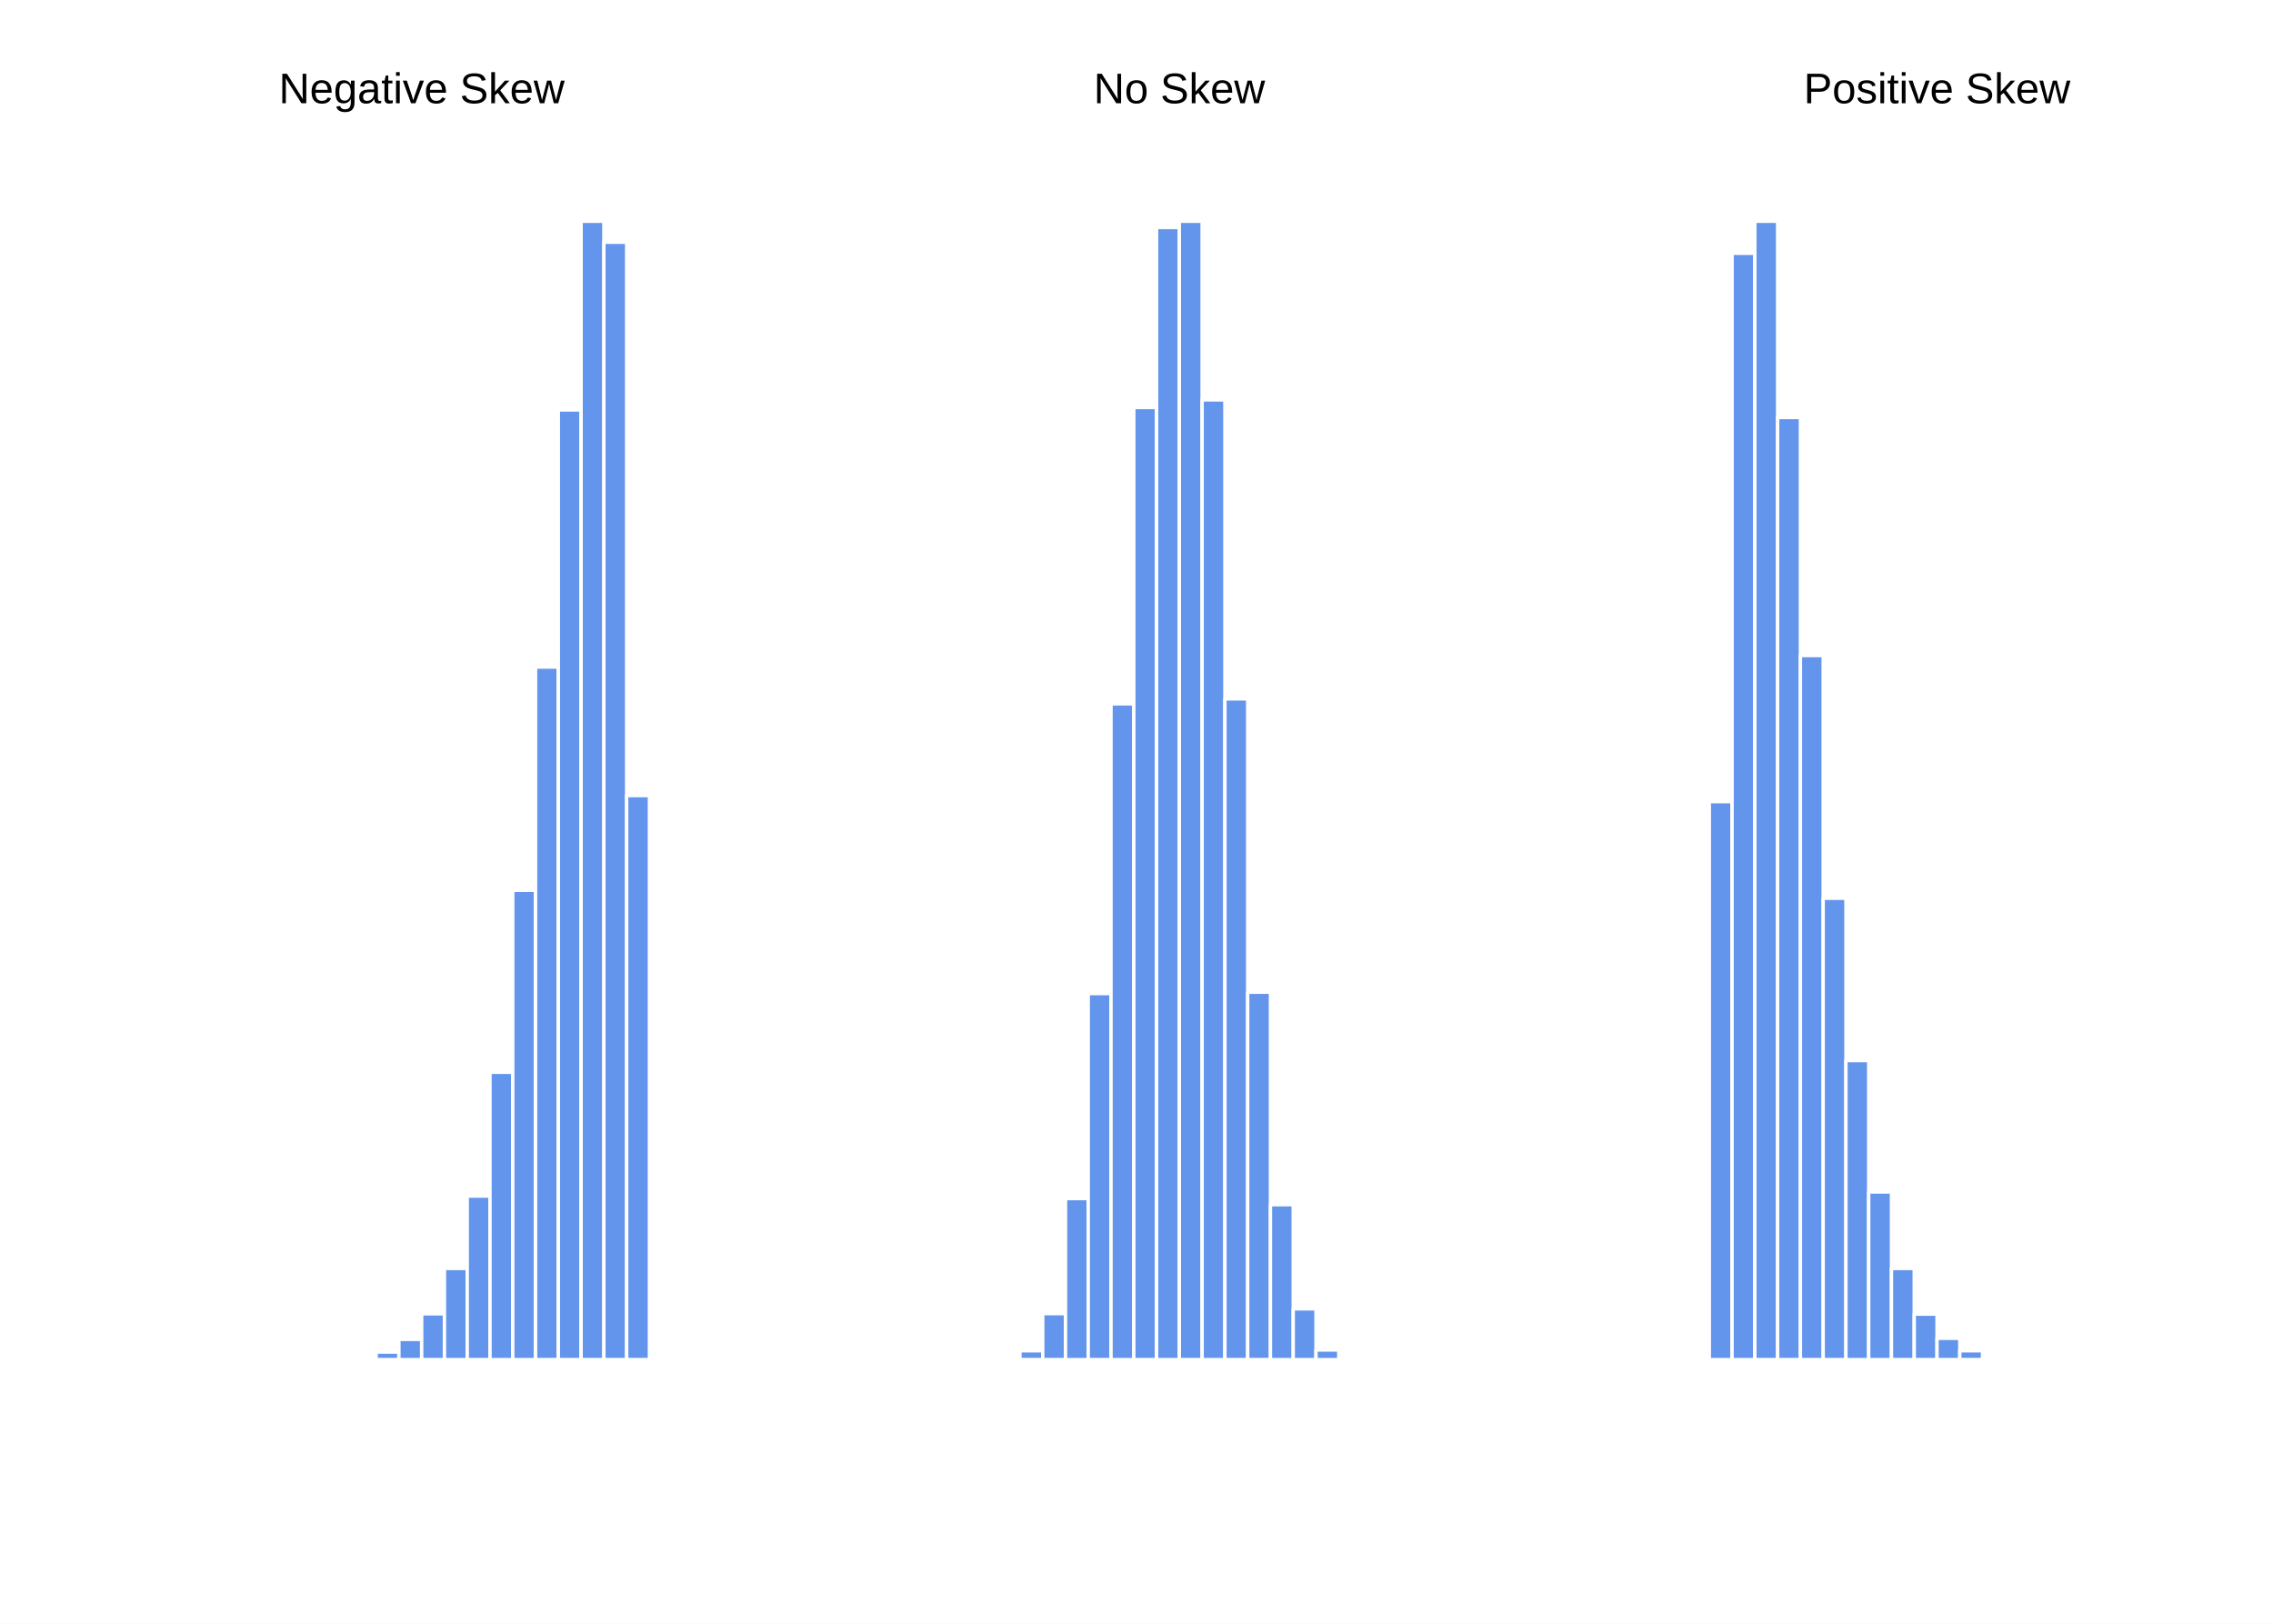
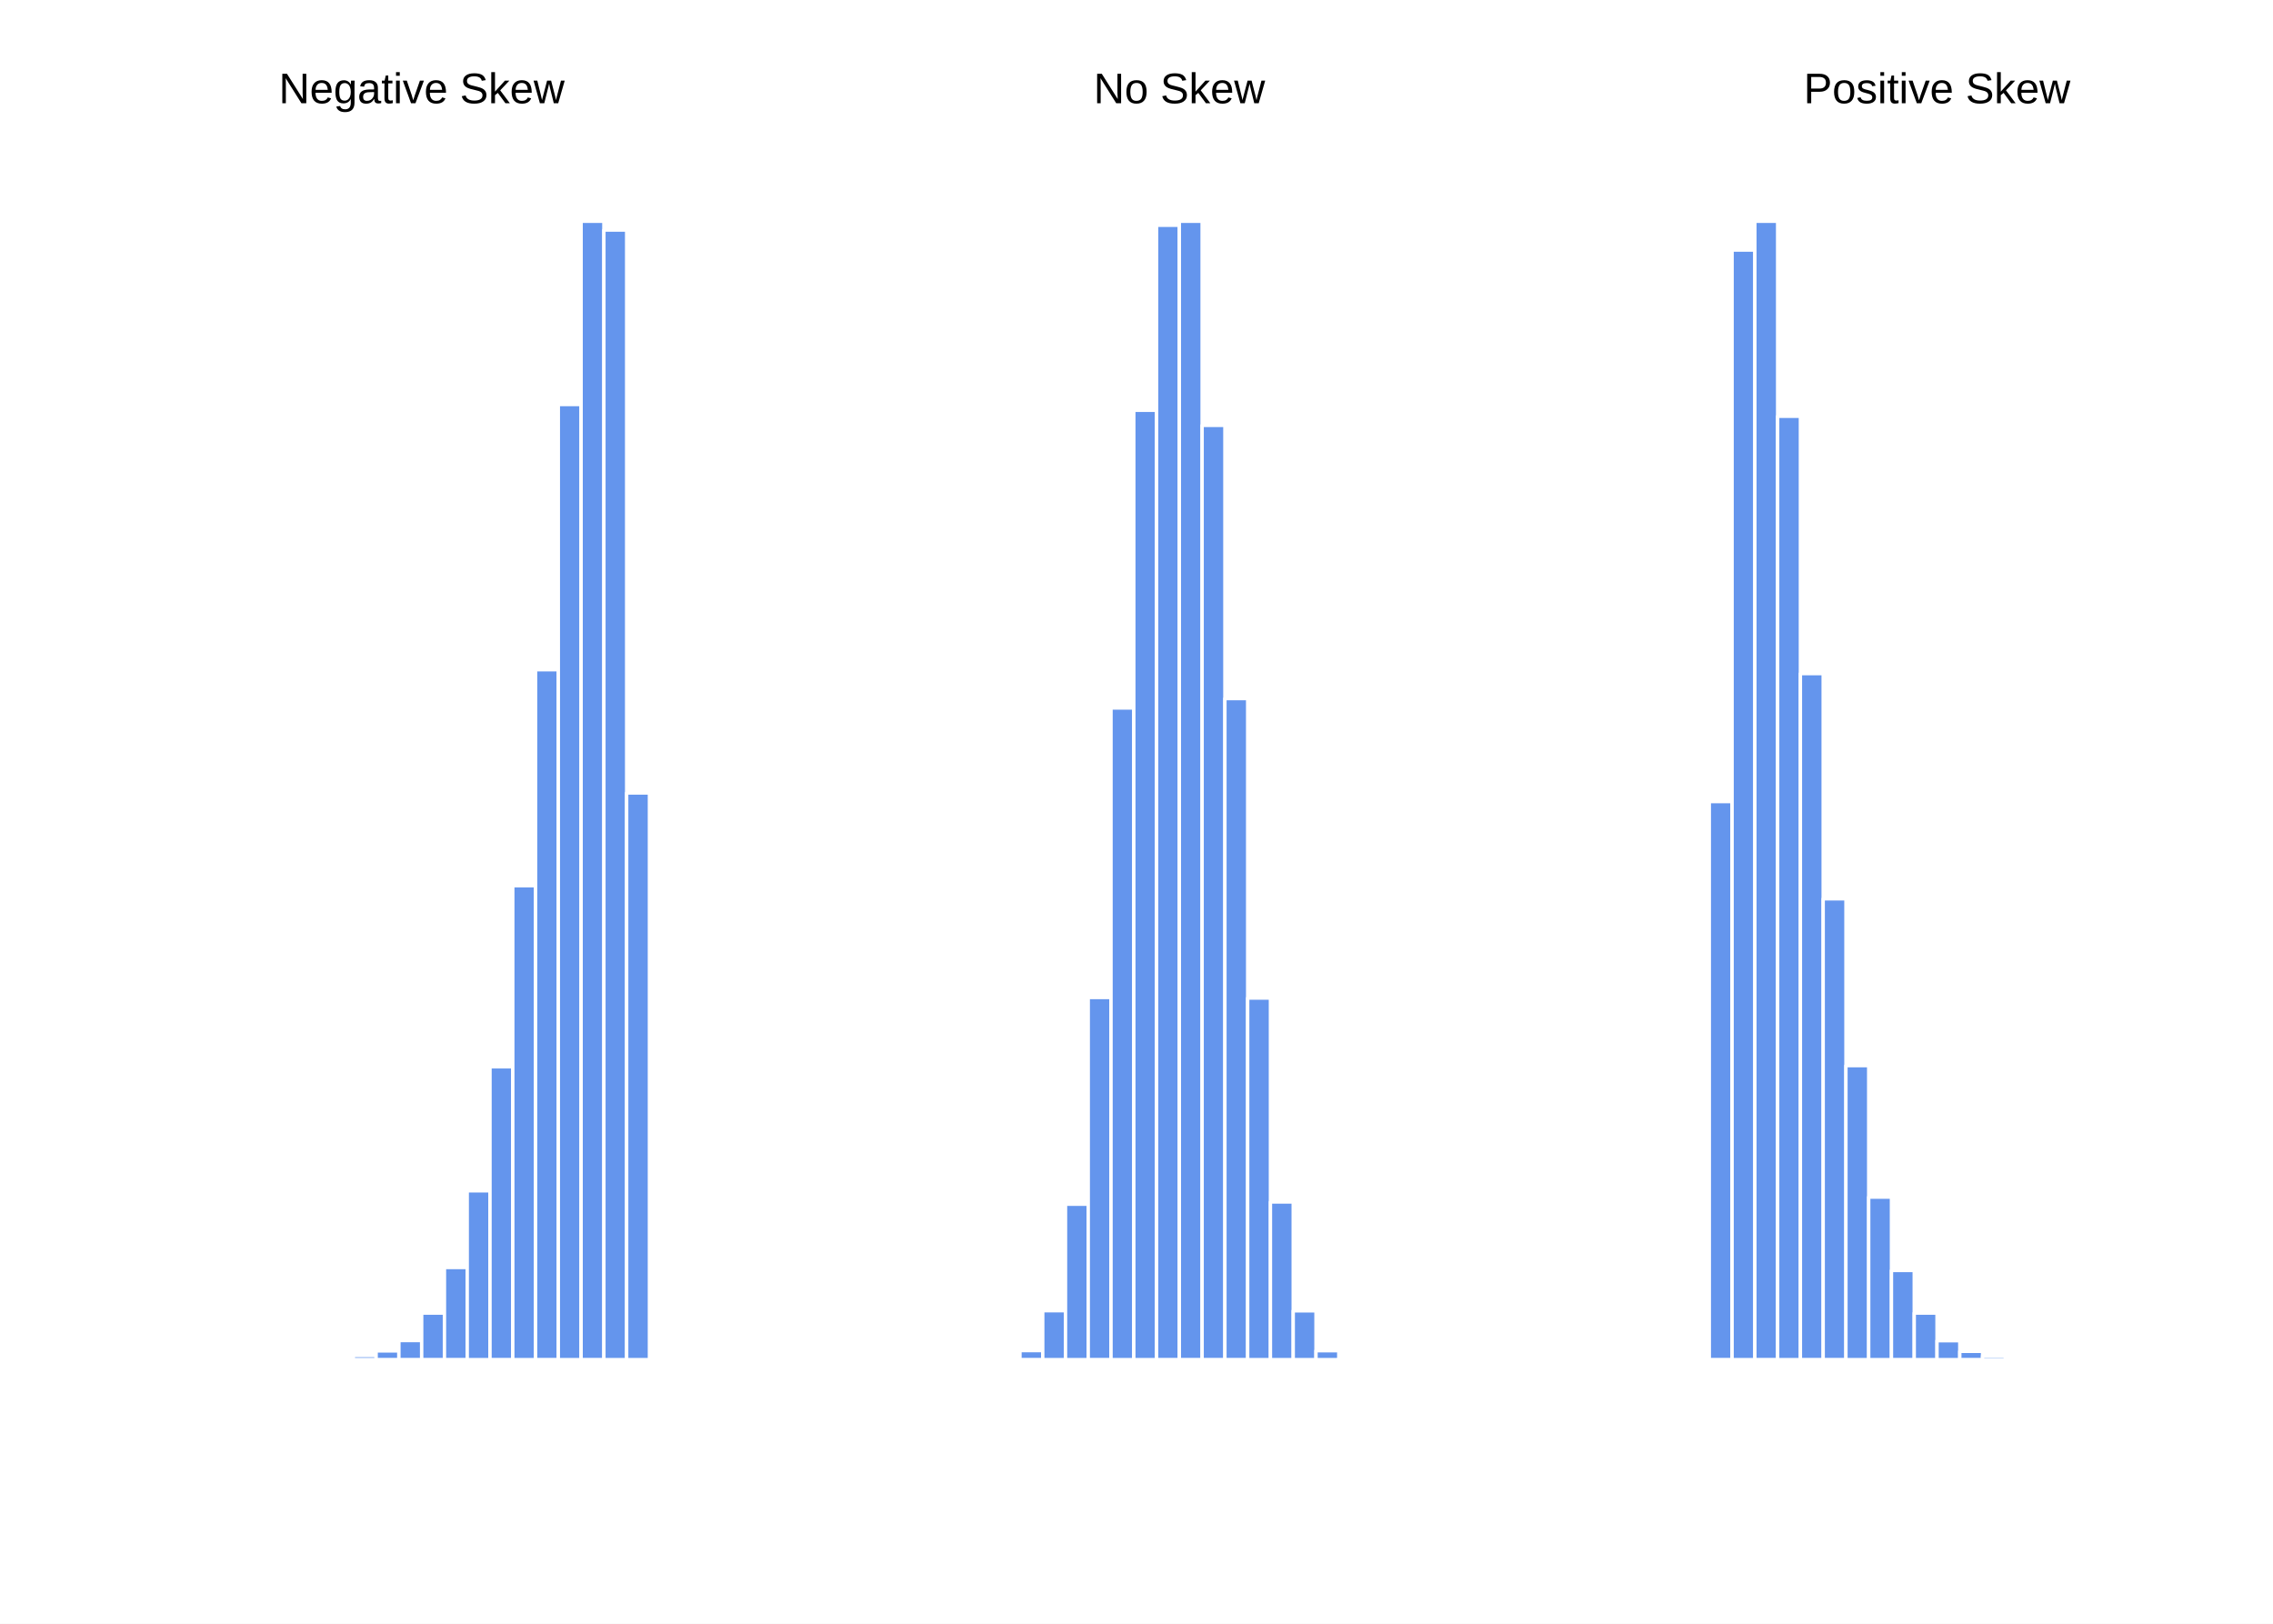
<svg xmlns="http://www.w3.org/2000/svg" class="svglite" width="504.00pt" height="360.00pt" viewBox="0 0 504.00 360.00">
  <defs>
    <style type="text/css">
    .svglite line, .svglite polyline, .svglite polygon, .svglite path, .svglite rect, .svglite circle {
      fill: none;
      stroke: #000000;
      stroke-linecap: round;
      stroke-linejoin: round;
      stroke-miterlimit: 10.00;
    }
    .svglite text {
      white-space: pre;
    }
  </style>
  </defs>
  <rect width="100%" height="100%" style="stroke: none; fill: #FFFFFF;" />
  <defs>
    <clipPath id="cpMC4wMHw1MDQuMDB8MC4wMHwzNjAuMDA=">
      <rect x="0.00" y="0.00" width="504.00" height="360.00" />
    </clipPath>
  </defs>
  <g clip-path="url(#cpMC4wMHw1MDQuMDB8MC4wMHwzNjAuMDA=)">
</g>
  <defs>
    <clipPath id="cpMzguOTd8MTQ4LjA0fDM4Ljk3fDMxMS41Mw==">
      <rect x="38.97" y="38.97" width="109.08" height="272.56" />
    </clipPath>
  </defs>
  <g clip-path="url(#cpMzguOTd8MTQ4LjA0fDM4Ljk3fDMxMS41Mw==)">
</g>
  <defs>
    <clipPath id="cpMC4wMHwxNjguMDB8MC4wMHwzNjAuMDA=">
      <rect x="0.00" y="0.00" width="168.00" height="360.00" />
    </clipPath>
  </defs>
  <g clip-path="url(#cpMC4wMHwxNjguMDB8MC4wMHwzNjAuMDA=)">
    <text x="93.50" y="22.89" text-anchor="middle" style="font-size: 9.50px; font-family: &quot;Arial&quot;;" textLength="63.38px" lengthAdjust="spacingAndGlyphs">Negative Skew</text>
  </g>
  <g clip-path="url(#cpMzguOTd8MTQ4LjA0fDM4Ljk3fDMxMS41Mw==)">
    <rect x="43.01" y="301.43" width="5.05" height="0.00" style="stroke-width: 0.75; stroke: #FFFFFF; fill: #6495ED;" />
    <rect x="48.06" y="301.43" width="5.05" height="0.00" style="stroke-width: 0.75; stroke: #FFFFFF; fill: #6495ED;" />
    <rect x="53.11" y="301.43" width="5.05" height="0.00" style="stroke-width: 0.75; stroke: #FFFFFF; fill: #6495ED;" />
    <rect x="58.16" y="301.43" width="5.05" height="0.00" style="stroke-width: 0.75; stroke: #FFFFFF; fill: #6495ED;" />
-     <rect x="63.21" y="301.43" width="5.05" height="0.00" style="stroke-width: 0.75; stroke: #FFFFFF; fill: #6495ED;" />
-     <rect x="68.26" y="301.41" width="5.05" height="0.025" style="stroke-width: 0.75; stroke: #FFFFFF; fill: #6495ED;" />
-     <rect x="73.30" y="301.23" width="5.05" height="0.21" style="stroke-width: 0.75; stroke: #FFFFFF; fill: #6495ED;" />
-     <rect x="78.35" y="300.76" width="5.05" height="0.68" style="stroke-width: 0.75; stroke: #FFFFFF; fill: #6495ED;" />
-     <rect x="83.40" y="299.77" width="5.05" height="1.66" style="stroke-width: 0.75; stroke: #FFFFFF; fill: #6495ED;" />
-     <rect x="88.45" y="296.96" width="5.05" height="4.48" style="stroke-width: 0.75; stroke: #FFFFFF; fill: #6495ED;" />
-     <rect x="93.50" y="291.29" width="5.05" height="10.14" style="stroke-width: 0.75; stroke: #FFFFFF; fill: #6495ED;" />
-     <rect x="98.55" y="281.23" width="5.05" height="20.21" style="stroke-width: 0.75; stroke: #FFFFFF; fill: #6495ED;" />
-     <rect x="103.60" y="265.18" width="5.05" height="36.25" style="stroke-width: 0.75; stroke: #FFFFFF; fill: #6495ED;" />
-     <rect x="108.65" y="237.74" width="5.05" height="63.70" style="stroke-width: 0.75; stroke: #FFFFFF; fill: #6495ED;" />
-     <rect x="113.70" y="197.39" width="5.05" height="104.05" style="stroke-width: 0.75; stroke: #FFFFFF; fill: #6495ED;" />
-     <rect x="118.75" y="147.90" width="5.05" height="153.53" style="stroke-width: 0.75; stroke: #FFFFFF; fill: #6495ED;" />
-     <rect x="123.80" y="90.89" width="5.05" height="210.54" style="stroke-width: 0.75; stroke: #FFFFFF; fill: #6495ED;" />
+     <rect x="63.21" y="301.42" width="5.05" height="0.012" style="stroke-width: 0.75; stroke: #FFFFFF; fill: #6495ED;" />
+     <rect x="68.26" y="301.34" width="5.05" height="0.099" style="stroke-width: 0.75; stroke: #FFFFFF; fill: #6495ED;" />
+     <rect x="73.30" y="301.22" width="5.05" height="0.21" style="stroke-width: 0.75; stroke: #FFFFFF; fill: #6495ED;" />
+     <rect x="78.35" y="300.54" width="5.05" height="0.89" style="stroke-width: 0.75; stroke: #FFFFFF; fill: #6495ED;" />
+     <rect x="83.40" y="299.51" width="5.05" height="1.92" style="stroke-width: 0.75; stroke: #FFFFFF; fill: #6495ED;" />
+     <rect x="88.45" y="297.21" width="5.05" height="4.22" style="stroke-width: 0.75; stroke: #FFFFFF; fill: #6495ED;" />
+     <rect x="93.50" y="291.13" width="5.05" height="10.30" style="stroke-width: 0.75; stroke: #FFFFFF; fill: #6495ED;" />
+     <rect x="98.55" y="281.02" width="5.05" height="20.41" style="stroke-width: 0.75; stroke: #FFFFFF; fill: #6495ED;" />
+     <rect x="103.60" y="264.02" width="5.05" height="37.42" style="stroke-width: 0.75; stroke: #FFFFFF; fill: #6495ED;" />
+     <rect x="108.65" y="236.52" width="5.05" height="64.91" style="stroke-width: 0.75; stroke: #FFFFFF; fill: #6495ED;" />
+     <rect x="113.70" y="196.38" width="5.05" height="105.06" style="stroke-width: 0.75; stroke: #FFFFFF; fill: #6495ED;" />
+     <rect x="118.75" y="148.49" width="5.05" height="152.94" style="stroke-width: 0.75; stroke: #FFFFFF; fill: #6495ED;" />
+     <rect x="123.80" y="89.69" width="5.05" height="211.75" style="stroke-width: 0.75; stroke: #FFFFFF; fill: #6495ED;" />
    <rect x="128.85" y="49.06" width="5.05" height="252.37" style="stroke-width: 0.75; stroke: #FFFFFF; fill: #6495ED;" />
-     <rect x="133.90" y="53.71" width="5.05" height="247.72" style="stroke-width: 0.75; stroke: #FFFFFF; fill: #6495ED;" />
-     <rect x="138.95" y="176.39" width="5.05" height="125.04" style="stroke-width: 0.75; stroke: #FFFFFF; fill: #6495ED;" />
+     <rect x="133.90" y="51.01" width="5.05" height="250.43" style="stroke-width: 0.75; stroke: #FFFFFF; fill: #6495ED;" />
+     <rect x="138.95" y="175.81" width="5.05" height="125.63" style="stroke-width: 0.75; stroke: #FFFFFF; fill: #6495ED;" />
  </g>
  <defs>
    <clipPath id="cpMjA2Ljk3fDMxNi4wNHwzOC45N3wzMTEuNTM=">
      <rect x="206.97" y="38.97" width="109.08" height="272.56" />
    </clipPath>
  </defs>
  <g clip-path="url(#cpMjA2Ljk3fDMxNi4wNHwzOC45N3wzMTEuNTM=)">
</g>
  <defs>
    <clipPath id="cpMTY4LjAwfDMzNi4wMHwwLjAwfDM2MC4wMA==">
      <rect x="168.00" y="0.00" width="168.00" height="360.00" />
    </clipPath>
  </defs>
  <g clip-path="url(#cpMTY4LjAwfDMzNi4wMHwwLjAwfDM2MC4wMA==)">
    <text x="261.50" y="22.89" text-anchor="middle" style="font-size: 9.50px; font-family: &quot;Arial&quot;;" textLength="38.02px" lengthAdjust="spacingAndGlyphs">No Skew</text>
  </g>
  <g clip-path="url(#cpMjA2Ljk3fDMxNi4wNHwzOC45N3wzMTEuNTM=)">
    <rect x="211.01" y="301.43" width="5.05" height="0.00" style="stroke-width: 0.75; stroke: #FFFFFF; fill: #6495ED;" />
    <rect x="216.06" y="301.43" width="5.05" height="0.00" style="stroke-width: 0.75; stroke: #FFFFFF; fill: #6495ED;" />
-     <rect x="221.11" y="301.32" width="5.05" height="0.12" style="stroke-width: 0.75; stroke: #FFFFFF; fill: #6495ED;" />
-     <rect x="226.16" y="299.48" width="5.05" height="1.95" style="stroke-width: 0.75; stroke: #FFFFFF; fill: #6495ED;" />
-     <rect x="231.21" y="291.24" width="5.05" height="10.19" style="stroke-width: 0.75; stroke: #FFFFFF; fill: #6495ED;" />
-     <rect x="236.26" y="265.74" width="5.05" height="35.70" style="stroke-width: 0.75; stroke: #FFFFFF; fill: #6495ED;" />
-     <rect x="241.30" y="220.29" width="5.05" height="81.14" style="stroke-width: 0.75; stroke: #FFFFFF; fill: #6495ED;" />
-     <rect x="246.35" y="156.05" width="5.05" height="145.39" style="stroke-width: 0.75; stroke: #FFFFFF; fill: #6495ED;" />
-     <rect x="251.40" y="90.34" width="5.05" height="211.09" style="stroke-width: 0.75; stroke: #FFFFFF; fill: #6495ED;" />
-     <rect x="256.45" y="50.44" width="5.05" height="251.00" style="stroke-width: 0.75; stroke: #FFFFFF; fill: #6495ED;" />
+     <rect x="221.11" y="301.20" width="5.05" height="0.23" style="stroke-width: 0.75; stroke: #FFFFFF; fill: #6495ED;" />
+     <rect x="226.16" y="299.45" width="5.05" height="1.98" style="stroke-width: 0.75; stroke: #FFFFFF; fill: #6495ED;" />
+     <rect x="231.21" y="290.60" width="5.05" height="10.84" style="stroke-width: 0.75; stroke: #FFFFFF; fill: #6495ED;" />
+     <rect x="236.26" y="266.99" width="5.05" height="34.45" style="stroke-width: 0.75; stroke: #FFFFFF; fill: #6495ED;" />
+     <rect x="241.30" y="221.16" width="5.05" height="80.27" style="stroke-width: 0.75; stroke: #FFFFFF; fill: #6495ED;" />
+     <rect x="246.35" y="156.97" width="5.05" height="144.47" style="stroke-width: 0.75; stroke: #FFFFFF; fill: #6495ED;" />
+     <rect x="251.40" y="90.97" width="5.05" height="210.47" style="stroke-width: 0.75; stroke: #FFFFFF; fill: #6495ED;" />
+     <rect x="256.45" y="49.94" width="5.05" height="251.49" style="stroke-width: 0.75; stroke: #FFFFFF; fill: #6495ED;" />
    <rect x="261.50" y="49.06" width="5.05" height="252.37" style="stroke-width: 0.75; stroke: #FFFFFF; fill: #6495ED;" />
-     <rect x="266.55" y="88.66" width="5.05" height="212.78" style="stroke-width: 0.75; stroke: #FFFFFF; fill: #6495ED;" />
-     <rect x="271.60" y="154.95" width="5.05" height="146.48" style="stroke-width: 0.75; stroke: #FFFFFF; fill: #6495ED;" />
-     <rect x="276.65" y="219.99" width="5.05" height="81.44" style="stroke-width: 0.75; stroke: #FFFFFF; fill: #6495ED;" />
-     <rect x="281.70" y="267.10" width="5.05" height="34.34" style="stroke-width: 0.75; stroke: #FFFFFF; fill: #6495ED;" />
-     <rect x="286.75" y="290.18" width="5.05" height="11.26" style="stroke-width: 0.75; stroke: #FFFFFF; fill: #6495ED;" />
-     <rect x="291.80" y="299.31" width="5.05" height="2.13" style="stroke-width: 0.75; stroke: #FFFFFF; fill: #6495ED;" />
-     <rect x="296.85" y="301.30" width="5.05" height="0.13" style="stroke-width: 0.75; stroke: #FFFFFF; fill: #6495ED;" />
+     <rect x="266.55" y="94.31" width="5.05" height="207.12" style="stroke-width: 0.75; stroke: #FFFFFF; fill: #6495ED;" />
+     <rect x="271.60" y="154.88" width="5.05" height="146.55" style="stroke-width: 0.75; stroke: #FFFFFF; fill: #6495ED;" />
+     <rect x="276.65" y="221.28" width="5.05" height="80.16" style="stroke-width: 0.75; stroke: #FFFFFF; fill: #6495ED;" />
+     <rect x="281.70" y="266.49" width="5.05" height="34.95" style="stroke-width: 0.75; stroke: #FFFFFF; fill: #6495ED;" />
+     <rect x="286.75" y="290.63" width="5.05" height="10.81" style="stroke-width: 0.75; stroke: #FFFFFF; fill: #6495ED;" />
+     <rect x="291.80" y="299.47" width="5.05" height="1.97" style="stroke-width: 0.75; stroke: #FFFFFF; fill: #6495ED;" />
+     <rect x="296.85" y="301.24" width="5.05" height="0.19" style="stroke-width: 0.75; stroke: #FFFFFF; fill: #6495ED;" />
    <rect x="301.90" y="301.43" width="5.05" height="0.00" style="stroke-width: 0.75; stroke: #FFFFFF; fill: #6495ED;" />
    <rect x="306.95" y="301.43" width="5.05" height="0.00" style="stroke-width: 0.75; stroke: #FFFFFF; fill: #6495ED;" />
  </g>
  <defs>
    <clipPath id="cpMzc0Ljk3fDQ4NC4wNHwzOC45N3wzMTEuNTM=">
      <rect x="374.97" y="38.97" width="109.08" height="272.56" />
    </clipPath>
  </defs>
  <g clip-path="url(#cpMzc0Ljk3fDQ4NC4wNHwzOC45N3wzMTEuNTM=)">
</g>
  <defs>
    <clipPath id="cpMzM2LjAwfDUwNC4wMHwwLjAwfDM2MC4wMA==">
      <rect x="336.00" y="0.00" width="168.00" height="360.00" />
    </clipPath>
  </defs>
  <g clip-path="url(#cpMzM2LjAwfDUwNC4wMHwwLjAwfDM2MC4wMA==)">
    <text x="429.50" y="22.89" text-anchor="middle" style="font-size: 9.50px; font-family: &quot;Arial&quot;;" textLength="59.15px" lengthAdjust="spacingAndGlyphs">Positive Skew</text>
  </g>
  <g clip-path="url(#cpMzc0Ljk3fDQ4NC4wNHwzOC45N3wzMTEuNTM=)">
-     <rect x="379.01" y="177.73" width="5.05" height="123.71" style="stroke-width: 0.75; stroke: #FFFFFF; fill: #6495ED;" />
-     <rect x="384.06" y="56.16" width="5.05" height="245.28" style="stroke-width: 0.75; stroke: #FFFFFF; fill: #6495ED;" />
+     <rect x="379.01" y="177.72" width="5.05" height="123.71" style="stroke-width: 0.75; stroke: #FFFFFF; fill: #6495ED;" />
+     <rect x="384.06" y="55.44" width="5.05" height="246.00" style="stroke-width: 0.75; stroke: #FFFFFF; fill: #6495ED;" />
    <rect x="389.11" y="49.06" width="5.05" height="252.37" style="stroke-width: 0.75; stroke: #FFFFFF; fill: #6495ED;" />
-     <rect x="394.16" y="92.56" width="5.05" height="208.87" style="stroke-width: 0.75; stroke: #FFFFFF; fill: #6495ED;" />
-     <rect x="399.21" y="145.34" width="5.05" height="156.09" style="stroke-width: 0.75; stroke: #FFFFFF; fill: #6495ED;" />
-     <rect x="404.26" y="199.16" width="5.05" height="102.27" style="stroke-width: 0.75; stroke: #FFFFFF; fill: #6495ED;" />
-     <rect x="409.30" y="235.15" width="5.05" height="66.29" style="stroke-width: 0.75; stroke: #FFFFFF; fill: #6495ED;" />
-     <rect x="414.35" y="264.27" width="5.05" height="37.17" style="stroke-width: 0.75; stroke: #FFFFFF; fill: #6495ED;" />
-     <rect x="419.40" y="281.24" width="5.05" height="20.19" style="stroke-width: 0.75; stroke: #FFFFFF; fill: #6495ED;" />
-     <rect x="424.45" y="291.36" width="5.05" height="10.07" style="stroke-width: 0.75; stroke: #FFFFFF; fill: #6495ED;" />
-     <rect x="429.50" y="296.72" width="5.05" height="4.71" style="stroke-width: 0.75; stroke: #FFFFFF; fill: #6495ED;" />
-     <rect x="434.55" y="299.49" width="5.05" height="1.94" style="stroke-width: 0.75; stroke: #FFFFFF; fill: #6495ED;" />
-     <rect x="439.60" y="300.81" width="5.05" height="0.63" style="stroke-width: 0.75; stroke: #FFFFFF; fill: #6495ED;" />
-     <rect x="444.65" y="301.27" width="5.05" height="0.16" style="stroke-width: 0.75; stroke: #FFFFFF; fill: #6495ED;" />
-     <rect x="449.70" y="301.39" width="5.05" height="0.049" style="stroke-width: 0.75; stroke: #FFFFFF; fill: #6495ED;" />
-     <rect x="454.75" y="301.41" width="5.05" height="0.025" style="stroke-width: 0.75; stroke: #FFFFFF; fill: #6495ED;" />
+     <rect x="394.16" y="92.30" width="5.05" height="209.14" style="stroke-width: 0.75; stroke: #FFFFFF; fill: #6495ED;" />
+     <rect x="399.21" y="149.35" width="5.05" height="152.08" style="stroke-width: 0.75; stroke: #FFFFFF; fill: #6495ED;" />
+     <rect x="404.26" y="199.28" width="5.05" height="102.15" style="stroke-width: 0.75; stroke: #FFFFFF; fill: #6495ED;" />
+     <rect x="409.30" y="236.27" width="5.05" height="65.17" style="stroke-width: 0.75; stroke: #FFFFFF; fill: #6495ED;" />
+     <rect x="414.35" y="265.41" width="5.05" height="36.03" style="stroke-width: 0.75; stroke: #FFFFFF; fill: #6495ED;" />
+     <rect x="419.40" y="281.68" width="5.05" height="19.75" style="stroke-width: 0.75; stroke: #FFFFFF; fill: #6495ED;" />
+     <rect x="424.45" y="291.12" width="5.05" height="10.32" style="stroke-width: 0.75; stroke: #FFFFFF; fill: #6495ED;" />
+     <rect x="429.50" y="297.25" width="5.05" height="4.19" style="stroke-width: 0.75; stroke: #FFFFFF; fill: #6495ED;" />
+     <rect x="434.55" y="299.61" width="5.05" height="1.82" style="stroke-width: 0.75; stroke: #FFFFFF; fill: #6495ED;" />
+     <rect x="439.60" y="300.63" width="5.05" height="0.81" style="stroke-width: 0.75; stroke: #FFFFFF; fill: #6495ED;" />
+     <rect x="444.65" y="301.23" width="5.05" height="0.21" style="stroke-width: 0.75; stroke: #FFFFFF; fill: #6495ED;" />
+     <rect x="449.70" y="301.37" width="5.05" height="0.061" style="stroke-width: 0.75; stroke: #FFFFFF; fill: #6495ED;" />
+     <rect x="454.75" y="301.43" width="5.05" height="0.00" style="stroke-width: 0.75; stroke: #FFFFFF; fill: #6495ED;" />
    <rect x="459.80" y="301.43" width="5.05" height="0.00" style="stroke-width: 0.75; stroke: #FFFFFF; fill: #6495ED;" />
    <rect x="464.85" y="301.43" width="5.05" height="0.00" style="stroke-width: 0.75; stroke: #FFFFFF; fill: #6495ED;" />
    <rect x="469.90" y="301.43" width="5.05" height="0.00" style="stroke-width: 0.75; stroke: #FFFFFF; fill: #6495ED;" />
    <rect x="474.95" y="301.43" width="5.05" height="0.00" style="stroke-width: 0.75; stroke: #FFFFFF; fill: #6495ED;" />
  </g>
</svg>
